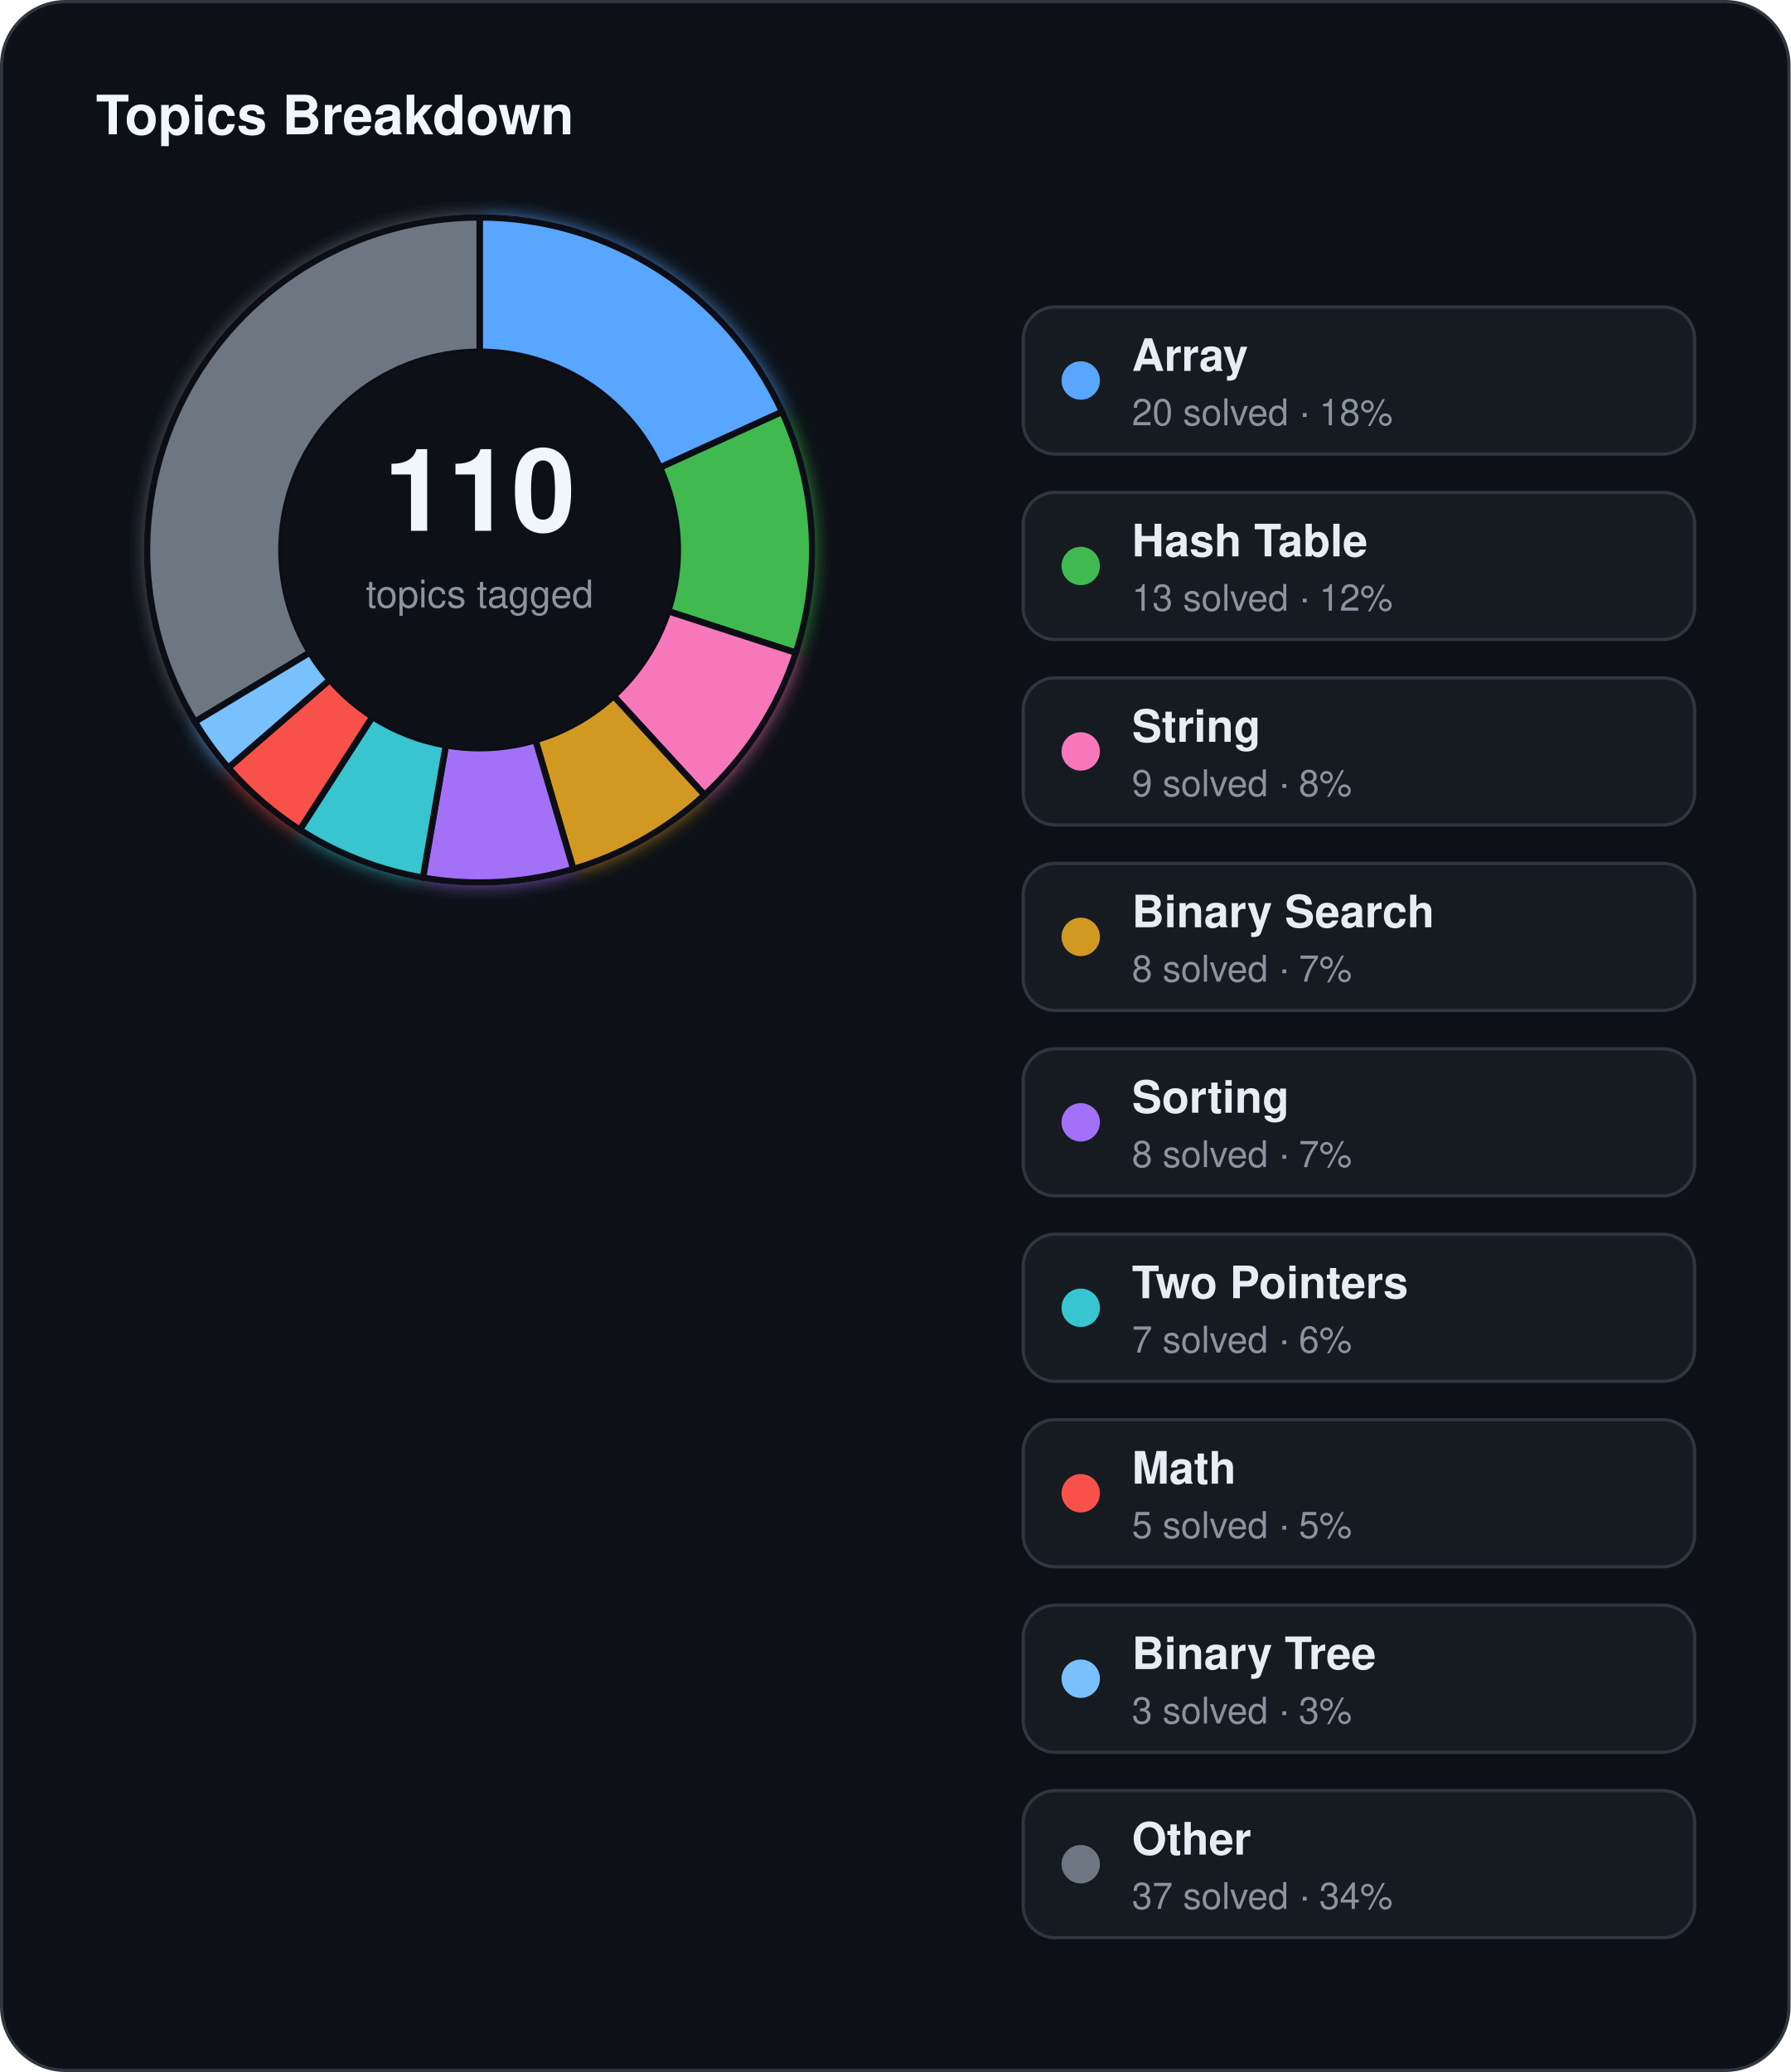
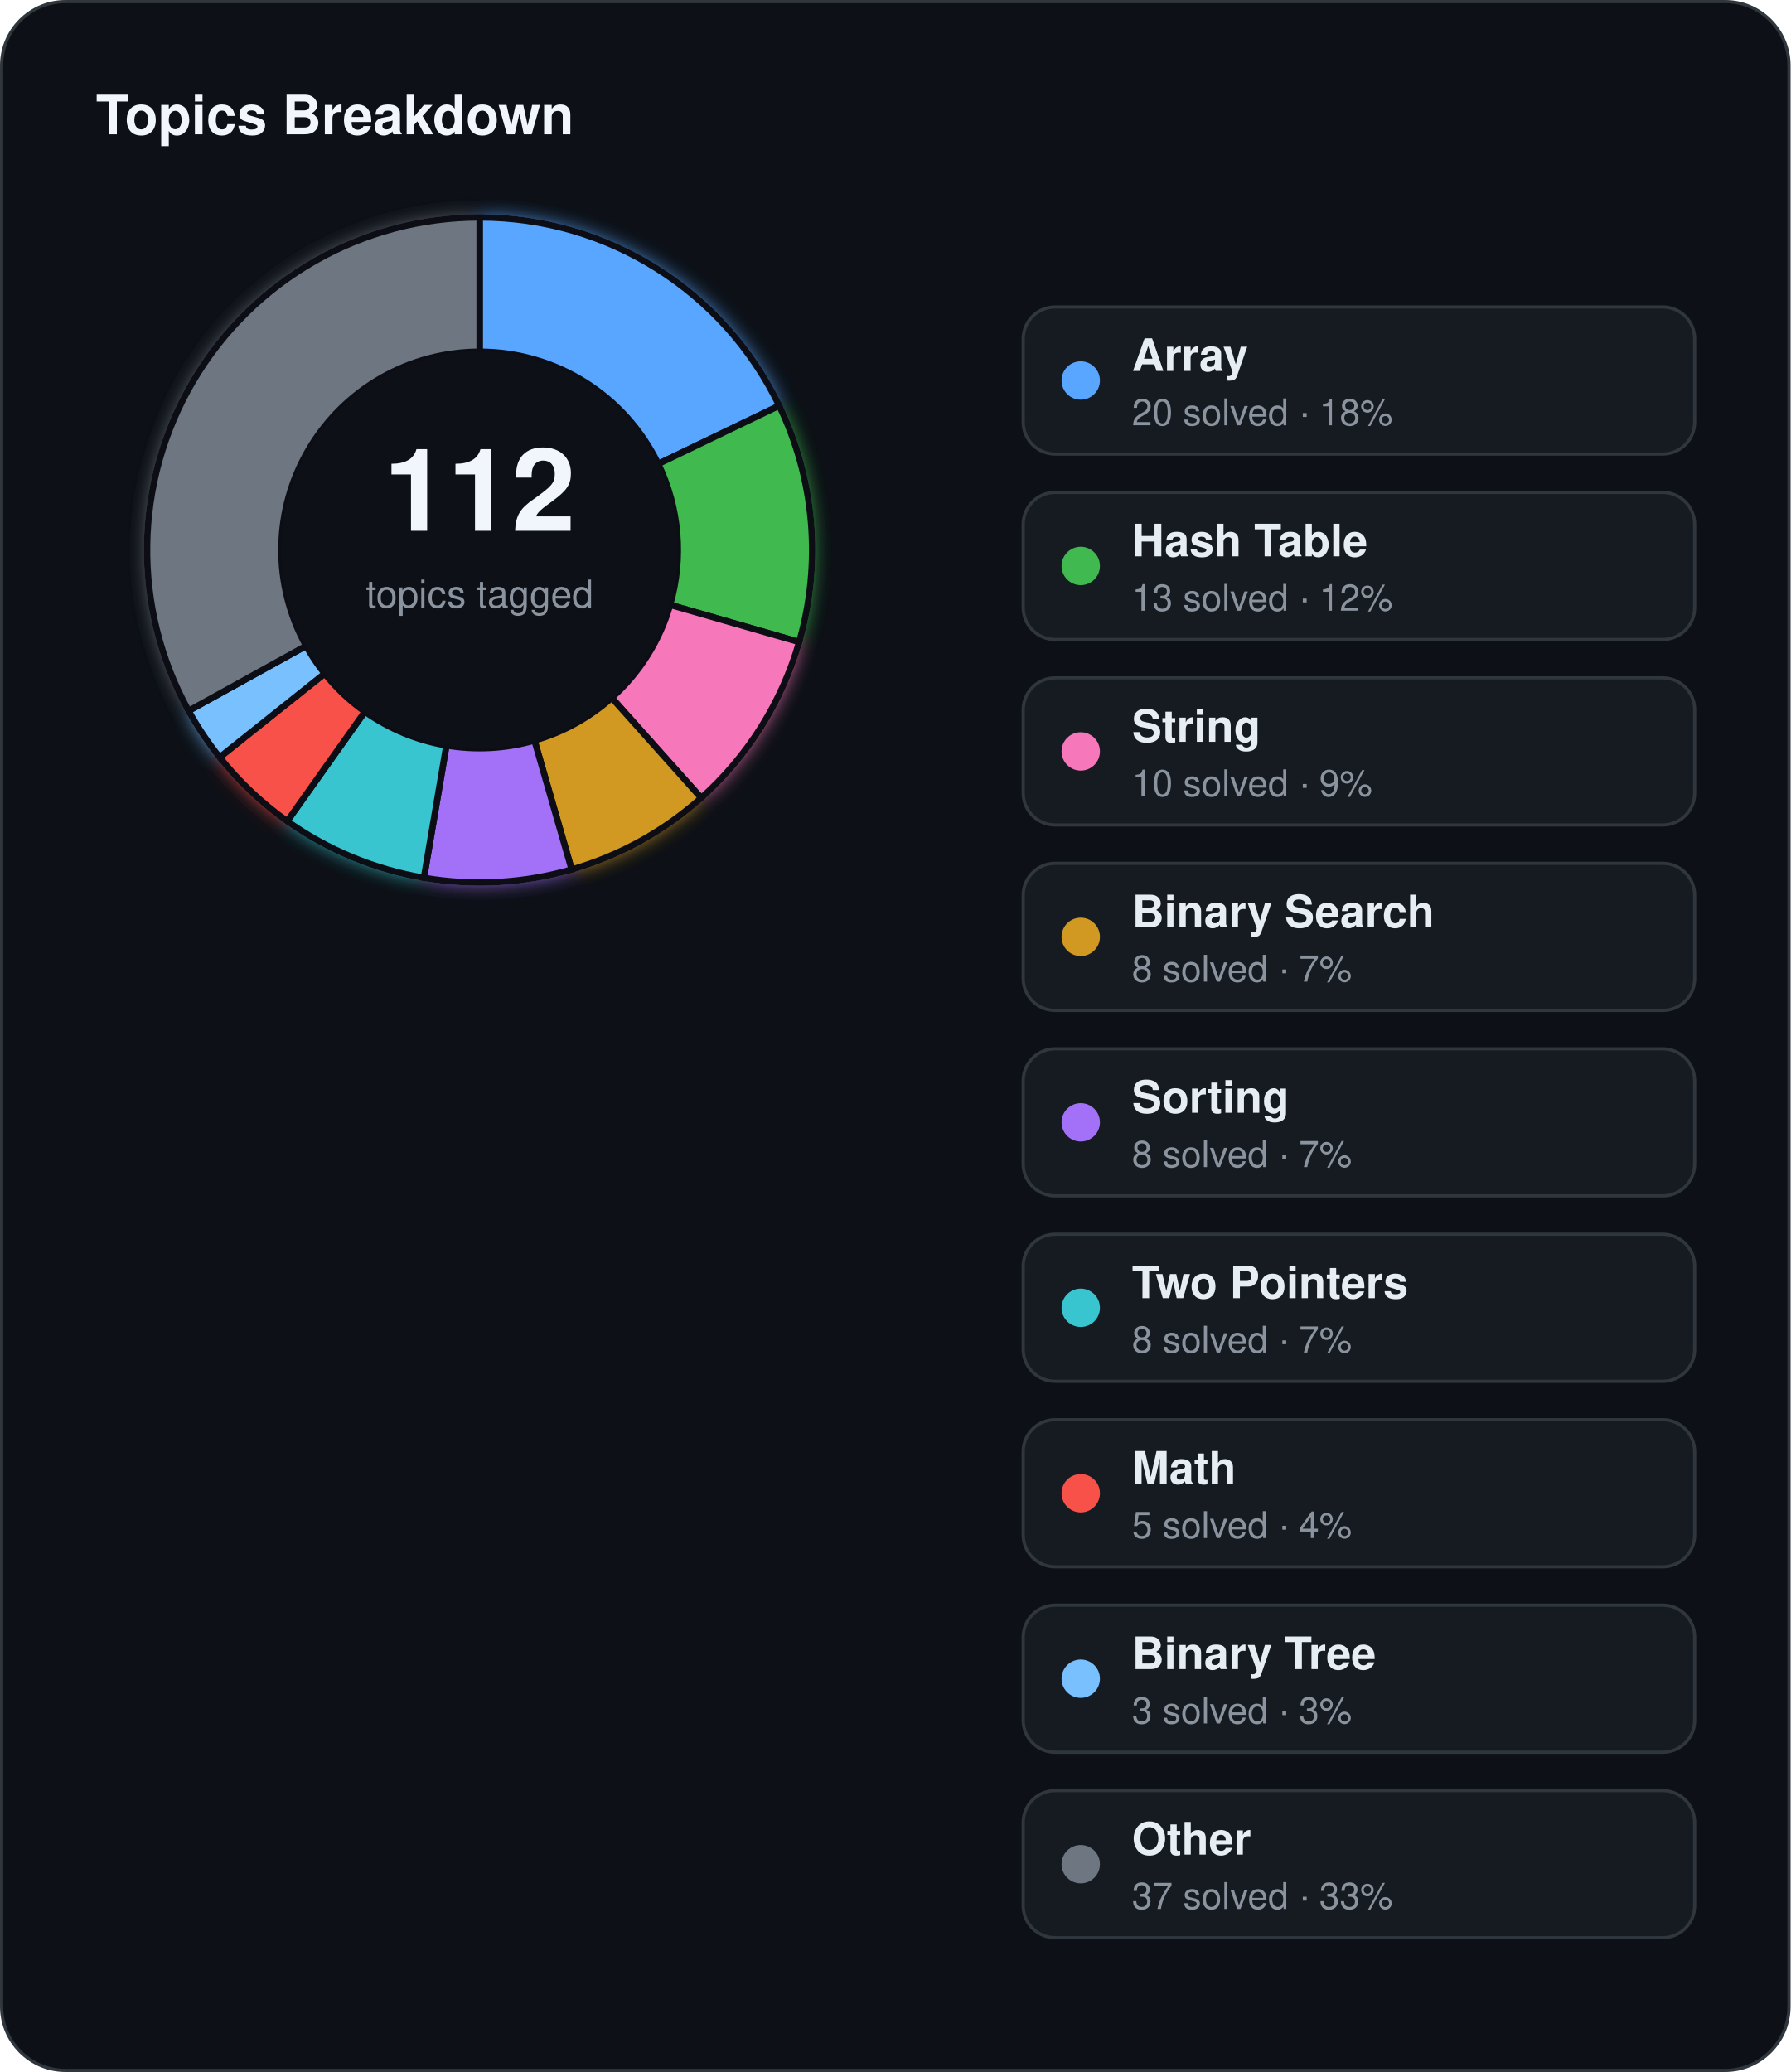
<svg xmlns="http://www.w3.org/2000/svg" width="560" height="648" viewBox="0 0 560 648">
  <defs>
    <filter id="topics-glow" x="-60%" y="-60%" width="220%" height="220%">
      <feGaussianBlur stdDeviation="3" result="blur" />
      <feMerge>
        <feMergeNode in="blur" />
        <feMergeNode in="SourceGraphic" />
      </feMerge>
    </filter>
  </defs>
  <rect x="0.5" y="0.5" width="559" height="647" rx="20" fill="#0d1117" stroke="#30363d" stroke-width="1" />
  <text x="30" y="42" fill="#f0f6fc" font-family="Segoe UI, Helvetica, Arial, sans-serif" font-size="17" font-weight="700">Topics Breakdown</text>
  <g filter="url(#topics-glow)">
-     <path d="M 150.00,68.00 A 104,104 0 0 1 244.60,128.80 L 206.40,146.24 A 62,62 0 0 0 150.00,110.00 Z" fill="#58a6ff" stroke="#0d1117" stroke-width="2" />
-     <path d="M 244.60,128.80 A 104,104 0 0 1 248.91,204.14 L 208.97,191.16 A 62,62 0 0 0 206.40,146.24 Z" fill="#3fb950" stroke="#0d1117" stroke-width="2" />
-     <path d="M 248.91,204.14 A 104,104 0 0 1 220.32,248.62 L 191.92,217.68 A 62,62 0 0 0 208.97,191.16 Z" fill="#f778ba" stroke="#0d1117" stroke-width="2" />
-     <path d="M 220.32,248.62 A 104,104 0 0 1 179.30,271.79 L 167.47,231.49 A 62,62 0 0 0 191.92,217.68 Z" fill="#d29922" stroke="#0d1117" stroke-width="2" />
-     <path d="M 179.30,271.79 A 104,104 0 0 1 132.27,274.48 L 139.43,233.09 A 62,62 0 0 0 167.47,231.49 Z" fill="#a371f7" stroke="#0d1117" stroke-width="2" />
-     <path d="M 132.27,274.48 A 104,104 0 0 1 93.77,259.49 L 116.48,224.16 A 62,62 0 0 0 139.43,233.09 Z" fill="#39c5cf" stroke="#0d1117" stroke-width="2" />
-     <path d="M 93.77,259.49 A 104,104 0 0 1 71.40,240.11 L 103.14,212.60 A 62,62 0 0 0 116.48,224.16 Z" fill="#f85149" stroke="#0d1117" stroke-width="2" />
-     <path d="M 71.40,240.11 A 104,104 0 0 1 60.94,225.71 L 96.91,204.02 A 62,62 0 0 0 103.14,212.60 Z" fill="#79c0ff" stroke="#0d1117" stroke-width="2" />
-     <path d="M 60.94,225.71 A 104,104 0 0 1 150.00,68.00 L 150.00,110.00 A 62,62 0 0 0 96.91,204.02 Z" fill="#6e7681" stroke="#0d1117" stroke-width="2" />
+     <path d="M 150.00,68.00 A 104,104 0 0 1 243.70,126.88 L 205.86,145.10 A 62,62 0 0 0 150.00,110.00 Z" fill="#58a6ff" stroke="#0d1117" stroke-width="2" />
+     <path d="M 243.70,126.88 A 104,104 0 0 1 249.94,200.79 L 209.58,189.16 A 62,62 0 0 0 205.86,145.10 Z" fill="#3fb950" stroke="#0d1117" stroke-width="2" />
+     <path d="M 249.94,200.79 A 104,104 0 0 1 219.30,249.55 L 191.31,218.23 A 62,62 0 0 0 209.58,189.16 Z" fill="#f778ba" stroke="#0d1117" stroke-width="2" />
+     <path d="M 219.30,249.55 A 104,104 0 0 1 178.79,271.94 L 167.16,231.58 A 62,62 0 0 0 191.31,218.23 Z" fill="#d29922" stroke="#0d1117" stroke-width="2" />
+     <path d="M 178.79,271.94 A 104,104 0 0 1 132.58,274.53 L 139.61,233.12 A 62,62 0 0 0 167.16,231.58 Z" fill="#a371f7" stroke="#0d1117" stroke-width="2" />
+     <path d="M 132.58,274.53 A 104,104 0 0 1 89.82,256.82 L 114.12,222.56 A 62,62 0 0 0 139.61,233.12 Z" fill="#39c5cf" stroke="#0d1117" stroke-width="2" />
+     <path d="M 89.82,256.82 A 104,104 0 0 1 68.69,236.84 L 101.53,210.66 A 62,62 0 0 0 114.12,222.56 Z" fill="#f85149" stroke="#0d1117" stroke-width="2" />
+     <path d="M 68.69,236.84 A 104,104 0 0 1 58.98,222.31 L 95.74,201.99 A 62,62 0 0 0 101.53,210.66 Z" fill="#79c0ff" stroke="#0d1117" stroke-width="2" />
+     <path d="M 58.98,222.31 A 104,104 0 0 1 150.00,68.00 L 150.00,110.00 A 62,62 0 0 0 95.74,201.99 Z" fill="#6e7681" stroke="#0d1117" stroke-width="2" />
  </g>
  <circle cx="150" cy="172" r="62" fill="#0d1117" />
-   <text x="150" y="166" text-anchor="middle" fill="#f0f6fc" font-family="Segoe UI, Helvetica, Arial, sans-serif" font-size="36" font-weight="700">110</text>
+   <text x="150" y="166" text-anchor="middle" fill="#f0f6fc" font-family="Segoe UI, Helvetica, Arial, sans-serif" font-size="36" font-weight="700">112</text>
  <text x="150" y="190" text-anchor="middle" fill="#8b949e" font-family="Segoe UI, Helvetica, Arial, sans-serif" font-size="12">topics tagged</text>
  <rect x="320" y="96" width="210" height="46" rx="10" fill="#161b22" stroke="#30363d" stroke-width="1" />
  <circle cx="338" cy="119" r="6" fill="#58a6ff" />
  <text x="354" y="116" fill="#e6edf3" font-family="Segoe UI, Helvetica, Arial, sans-serif" font-size="14" font-weight="600">Array</text>
  <text x="354" y="133" fill="#8b949e" font-family="Segoe UI, Helvetica, Arial, sans-serif" font-size="11.5">20 solved · 18%</text>
  <rect x="320" y="154" width="210" height="46" rx="10" fill="#161b22" stroke="#30363d" stroke-width="1" />
  <circle cx="338" cy="177" r="6" fill="#3fb950" />
  <text x="354" y="174" fill="#e6edf3" font-family="Segoe UI, Helvetica, Arial, sans-serif" font-size="14" font-weight="600">Hash Table</text>
  <text x="354" y="191" fill="#8b949e" font-family="Segoe UI, Helvetica, Arial, sans-serif" font-size="11.5">13 solved · 12%</text>
  <rect x="320" y="212" width="210" height="46" rx="10" fill="#161b22" stroke="#30363d" stroke-width="1" />
  <circle cx="338" cy="235" r="6" fill="#f778ba" />
  <text x="354" y="232" fill="#e6edf3" font-family="Segoe UI, Helvetica, Arial, sans-serif" font-size="14" font-weight="600">String</text>
-   <text x="354" y="249" fill="#8b949e" font-family="Segoe UI, Helvetica, Arial, sans-serif" font-size="11.5">9 solved · 8%</text>
+   <text x="354" y="249" fill="#8b949e" font-family="Segoe UI, Helvetica, Arial, sans-serif" font-size="11.5">10 solved · 9%</text>
  <rect x="320" y="270" width="210" height="46" rx="10" fill="#161b22" stroke="#30363d" stroke-width="1" />
  <circle cx="338" cy="293" r="6" fill="#d29922" />
  <text x="354" y="290" fill="#e6edf3" font-family="Segoe UI, Helvetica, Arial, sans-serif" font-size="14" font-weight="600">Binary Search</text>
  <text x="354" y="307" fill="#8b949e" font-family="Segoe UI, Helvetica, Arial, sans-serif" font-size="11.5">8 solved · 7%</text>
  <rect x="320" y="328" width="210" height="46" rx="10" fill="#161b22" stroke="#30363d" stroke-width="1" />
  <circle cx="338" cy="351" r="6" fill="#a371f7" />
  <text x="354" y="348" fill="#e6edf3" font-family="Segoe UI, Helvetica, Arial, sans-serif" font-size="14" font-weight="600">Sorting</text>
  <text x="354" y="365" fill="#8b949e" font-family="Segoe UI, Helvetica, Arial, sans-serif" font-size="11.5">8 solved · 7%</text>
  <rect x="320" y="386" width="210" height="46" rx="10" fill="#161b22" stroke="#30363d" stroke-width="1" />
  <circle cx="338" cy="409" r="6" fill="#39c5cf" />
  <text x="354" y="406" fill="#e6edf3" font-family="Segoe UI, Helvetica, Arial, sans-serif" font-size="14" font-weight="600">Two Pointers</text>
-   <text x="354" y="423" fill="#8b949e" font-family="Segoe UI, Helvetica, Arial, sans-serif" font-size="11.5">7 solved · 6%</text>
+   <text x="354" y="423" fill="#8b949e" font-family="Segoe UI, Helvetica, Arial, sans-serif" font-size="11.5">8 solved · 7%</text>
  <rect x="320" y="444" width="210" height="46" rx="10" fill="#161b22" stroke="#30363d" stroke-width="1" />
  <circle cx="338" cy="467" r="6" fill="#f85149" />
  <text x="354" y="464" fill="#e6edf3" font-family="Segoe UI, Helvetica, Arial, sans-serif" font-size="14" font-weight="600">Math</text>
-   <text x="354" y="481" fill="#8b949e" font-family="Segoe UI, Helvetica, Arial, sans-serif" font-size="11.5">5 solved · 5%</text>
+   <text x="354" y="481" fill="#8b949e" font-family="Segoe UI, Helvetica, Arial, sans-serif" font-size="11.5">5 solved · 4%</text>
  <rect x="320" y="502" width="210" height="46" rx="10" fill="#161b22" stroke="#30363d" stroke-width="1" />
  <circle cx="338" cy="525" r="6" fill="#79c0ff" />
  <text x="354" y="522" fill="#e6edf3" font-family="Segoe UI, Helvetica, Arial, sans-serif" font-size="14" font-weight="600">Binary Tree</text>
  <text x="354" y="539" fill="#8b949e" font-family="Segoe UI, Helvetica, Arial, sans-serif" font-size="11.5">3 solved · 3%</text>
  <rect x="320" y="560" width="210" height="46" rx="10" fill="#161b22" stroke="#30363d" stroke-width="1" />
  <circle cx="338" cy="583" r="6" fill="#6e7681" />
  <text x="354" y="580" fill="#e6edf3" font-family="Segoe UI, Helvetica, Arial, sans-serif" font-size="14" font-weight="600">Other</text>
-   <text x="354" y="597" fill="#8b949e" font-family="Segoe UI, Helvetica, Arial, sans-serif" font-size="11.5">37 solved · 34%</text>
+   <text x="354" y="597" fill="#8b949e" font-family="Segoe UI, Helvetica, Arial, sans-serif" font-size="11.5">37 solved · 33%</text>
</svg>
